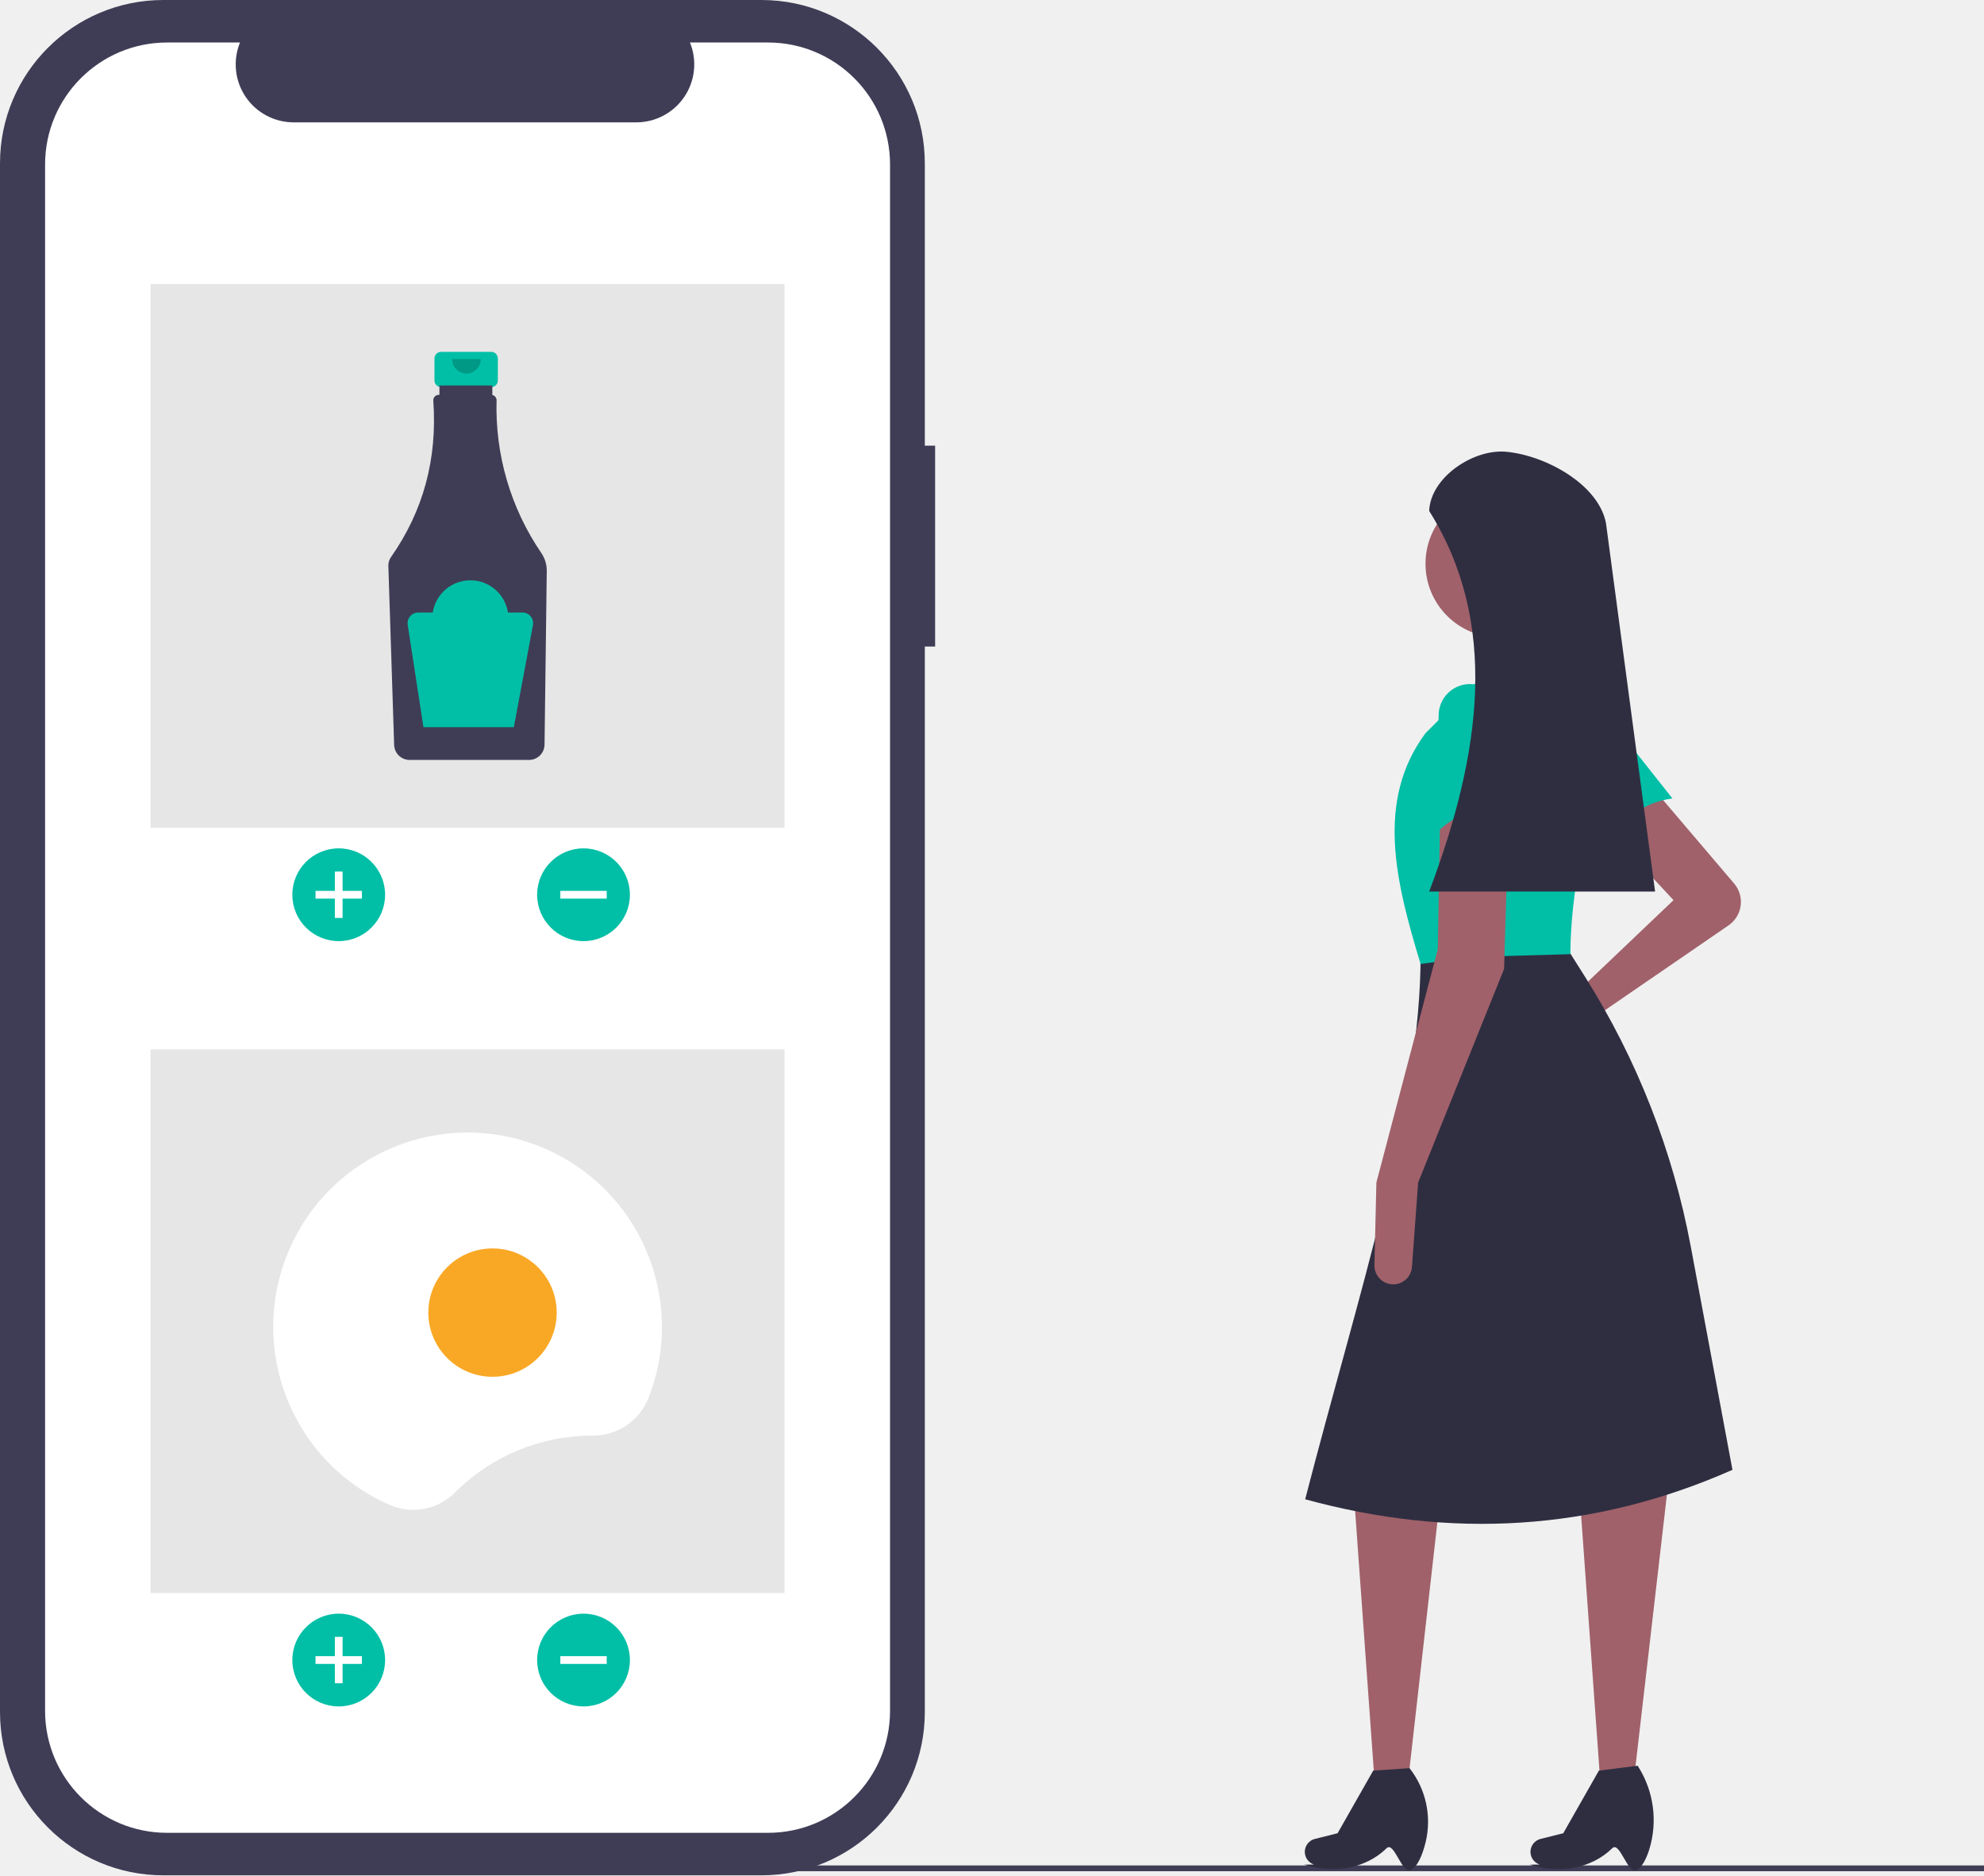
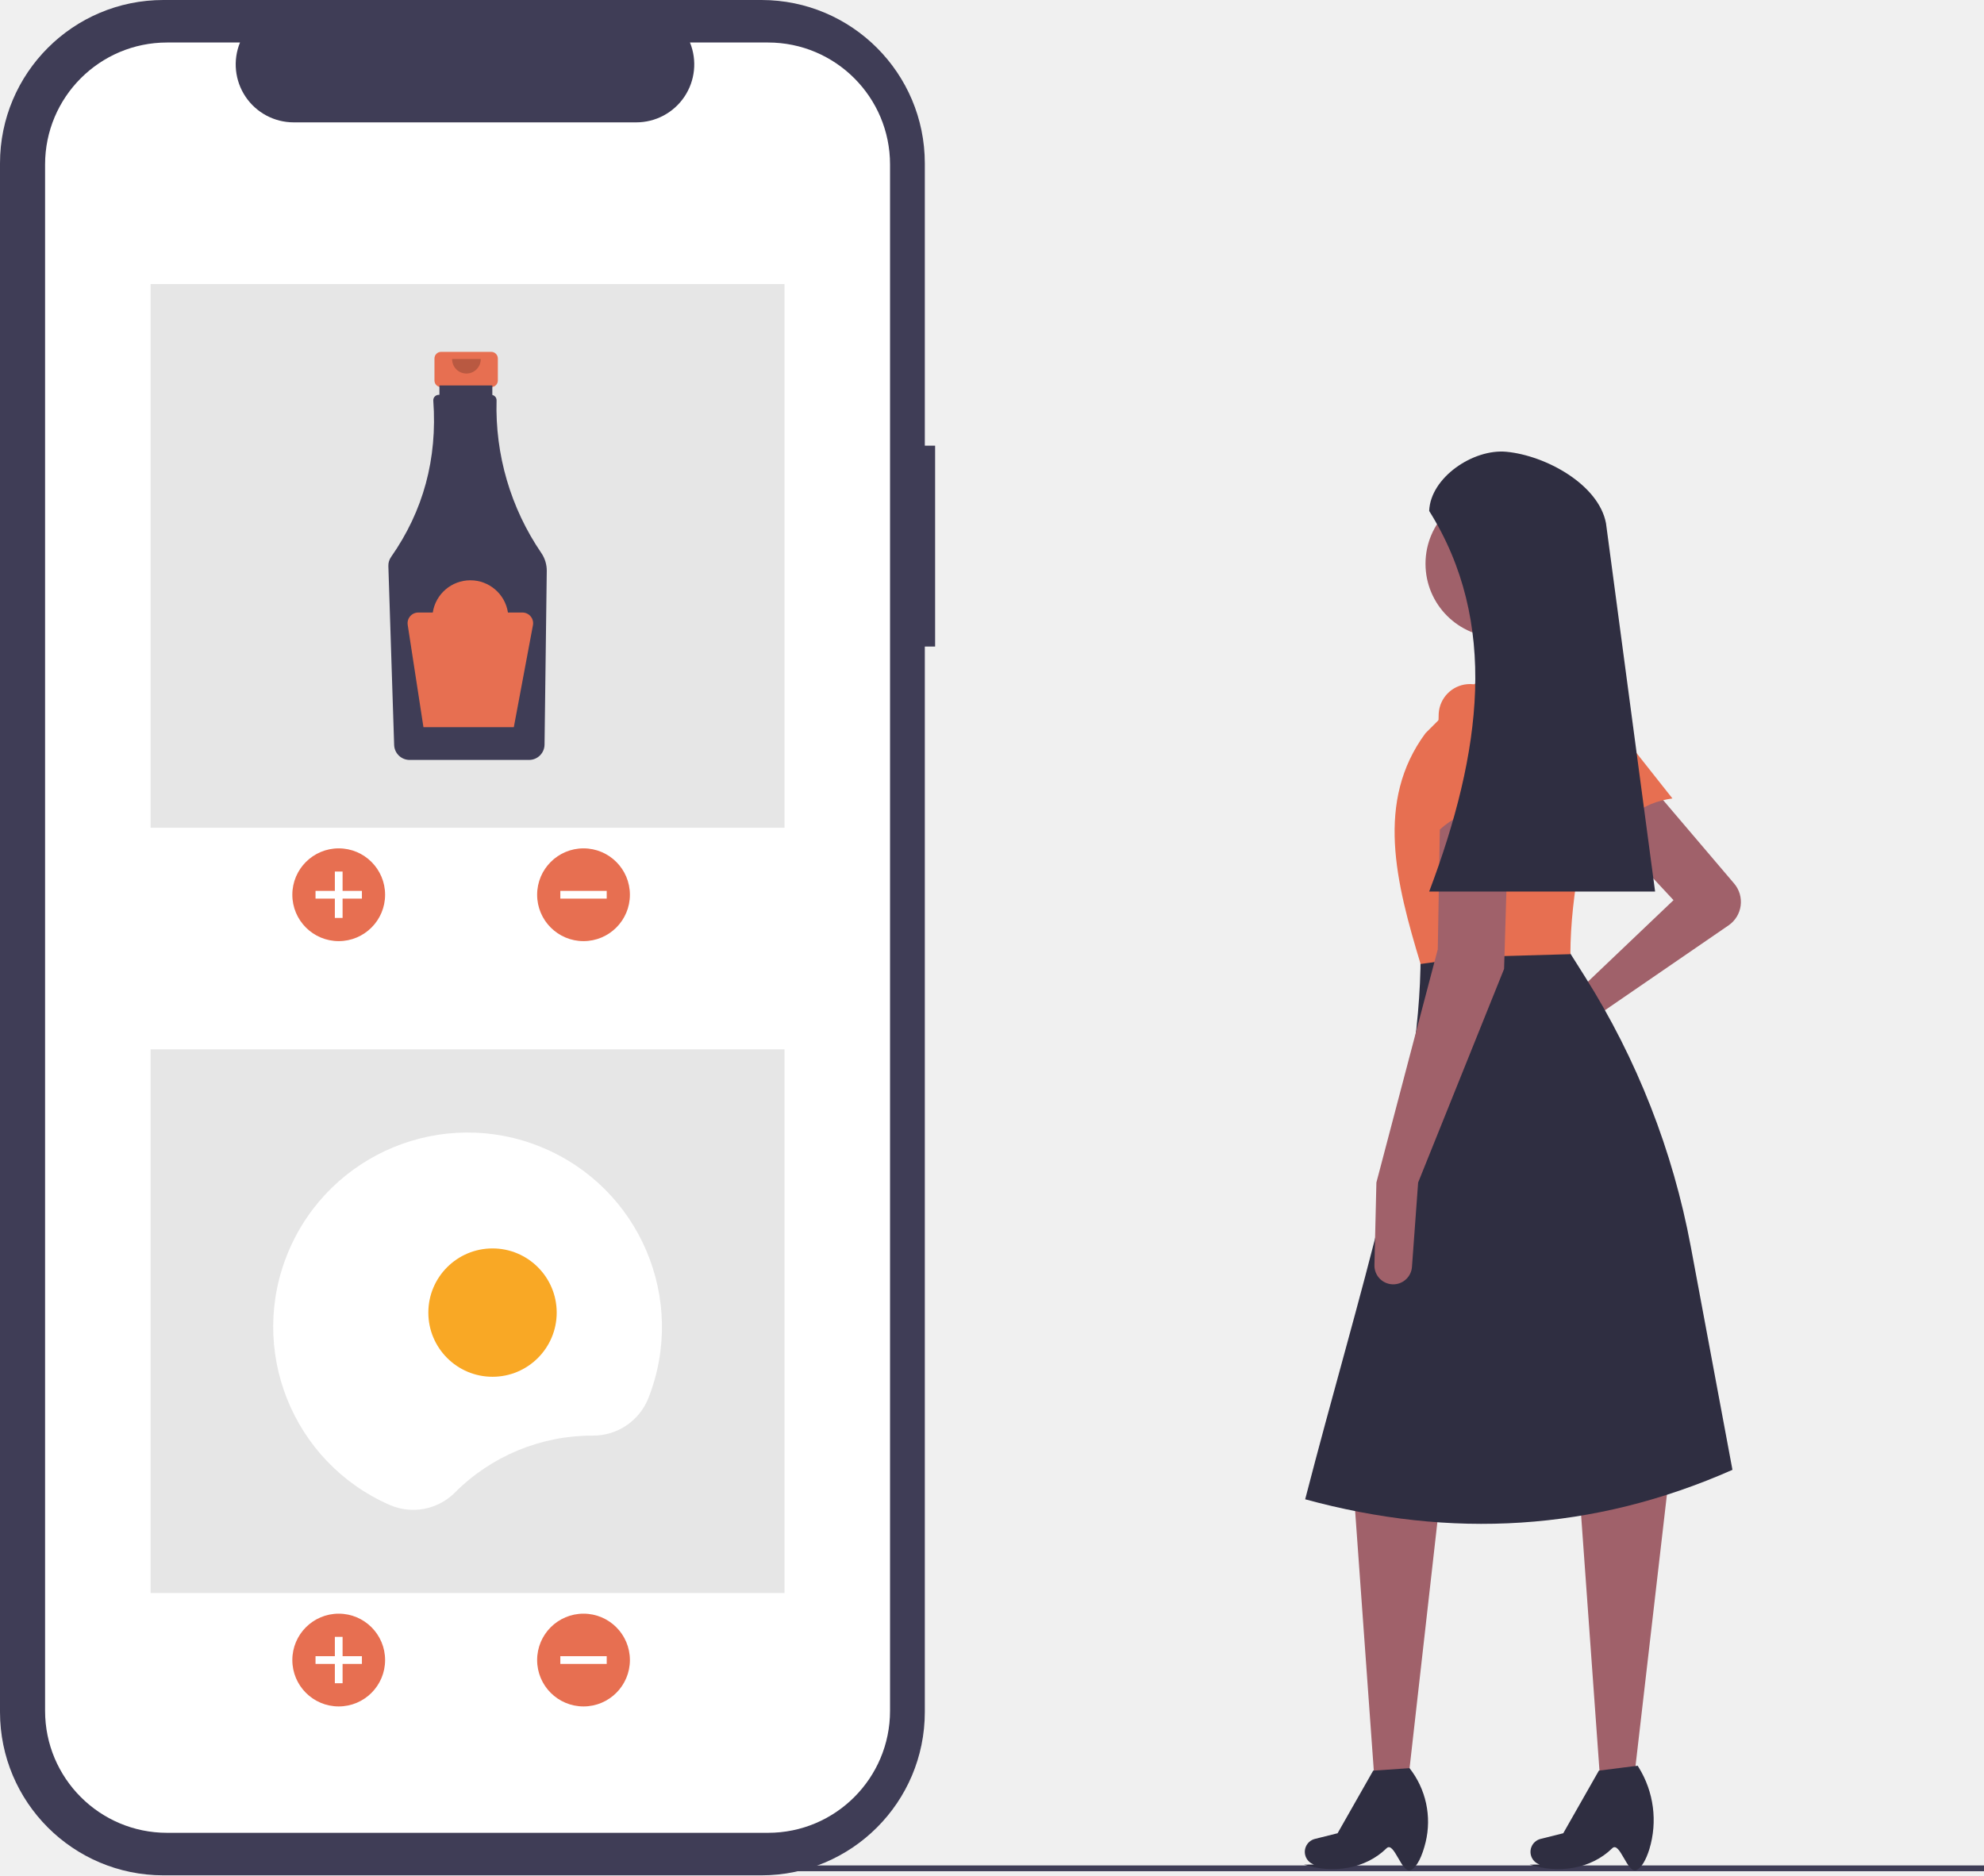
<svg xmlns="http://www.w3.org/2000/svg" id="e6a8cd33-67c2-415a-8c26-3ee9526a2914" data-name="Layer 1" width="769.924" height="727.778" viewBox="0 0 769.924 727.778">
  <rect x="250.367" y="723.942" width="519.557" height="2.241" fill="#3f3d56" />
  <path d="M888,428.993a11.02,11.02,0,0,1-2.155,16.227l-53.77,36.917-23.677,15.785a6.509,6.509,0,0,1-8.649-1.294h0a6.509,6.509,0,0,1,1.769-9.751l22.933-13.316L864.475,435.442l-25.729-27.635,19.059-14.294Z" transform="translate(-215.0382 -86.11098)" fill="#a0616a" />
  <polygon points="546.52 690.482 533.367 690.482 525.555 581.847 558.908 580.894 546.52 690.482" fill="#a0616a" />
  <path d="M762.511,811.851c-3.507,1.601-6.445-11.367-9.403-8.46-8.275,8.132-20.946,9.902-31.991,6.352l3.866-.043a5.173,5.173,0,0,1-3.26-6.741h0a5.173,5.173,0,0,1,3.589-3.202l8.8-2.2,13.818-24.3,14.106-.953h0a33.7,33.7,0,0,1,6.233,28.749C766.987,806.278,765.011,810.71,762.511,811.851Z" transform="translate(-215.0382 -86.11098)" fill="#2f2e41" />
  <polygon points="634.096 690.482 620.943 690.482 613.131 581.847 647.437 575.177 634.096 690.482" fill="#a0616a" />
  <path d="M850.087,811.851c-3.507,1.601-6.445-11.367-9.403-8.46-8.275,8.132-20.946,9.902-31.991,6.352l3.866-.043a5.173,5.173,0,0,1-3.26-6.741h0a5.173,5.173,0,0,1,3.589-3.202l8.8-2.2,13.818-24.3,15.059-1.906.38.622a38.827,38.827,0,0,1,4.161,31.749C853.852,807.735,852.148,810.911,850.087,811.851Z" transform="translate(-215.0382 -86.11098)" fill="#2f2e41" />
-   <path d="M864.048,395.97c-12.096,1.683-20.469,8.307-23.88,21.521l-22.233-41.05a12.155,12.155,0,0,1,3.873-15.437h0a12.155,12.155,0,0,1,16.511,2.417Z" transform="translate(-215.0382 -86.11098)" fill="#00bfa6" />
+   <path d="M864.048,395.97c-12.096,1.683-20.469,8.307-23.88,21.521l-22.233-41.05a12.155,12.155,0,0,1,3.873-15.437h0a12.155,12.155,0,0,1,16.511,2.417Z" transform="translate(-215.0382 -86.11098)" fill="#e76f51" />
  <path d="M887.346,656.523C833.288,680.441,777.965,683.384,721.535,667.958c20.606-79.922,44.938-152.188,44.788-211.552l55.27-4.765,8.51,13.491A299.308,299.308,0,0,1,871.175,569.893Z" transform="translate(-215.0382 -86.11098)" fill="#2f2e41" />
  <circle cx="581.779" cy="218.779" r="28.588" fill="#a0616a" />
  <polygon points="613.225 269.284 577.967 271.19 572.249 239.743 600.837 234.979 613.225 269.284" fill="#a0616a" />
-   <path d="M824.452,456.407l-38.627,1.088-19.502,2.724c-9.573-31.621-17.632-63.17,1.906-89.576L791.099,347.772l34.306-.953.454.26a27.626,27.626,0,0,1,12.657,32.14C830.003,406.883,824.535,433.007,824.452,456.407Z" transform="translate(-215.0382 -86.11098)" fill="#00bfa6" />
+   <path d="M824.452,456.407l-38.627,1.088-19.502,2.724c-9.573-31.621-17.632-63.17,1.906-89.576L791.099,347.772l34.306-.953.454.26a27.626,27.626,0,0,1,12.657,32.14C830.003,406.883,824.535,433.007,824.452,456.407Z" transform="translate(-215.0382 -86.11098)" fill="#e76f51" />
  <path d="M765.37,545.03l-2.396,32.746a7.294,7.294,0,0,1-6.789,6.746h0a7.294,7.294,0,0,1-7.777-7.452l.763-32.041,23.823-90.529.953-55.27,26.682-.953-1.906,63.847Z" transform="translate(-215.0382 -86.11098)" fill="#a0616a" />
-   <path d="M803.487,403.042c-11.313-4.6-21.878-3.06-31.447,6.671l1.311-46.666a12.155,12.155,0,0,1,11.083-11.422h0a12.155,12.155,0,0,1,13.081,10.36Z" transform="translate(-215.0382 -86.11098)" fill="#00bfa6" />
+   <path d="M803.487,403.042c-11.313-4.6-21.878-3.06-31.447,6.671l1.311-46.666a12.155,12.155,0,0,1,11.083-11.422h0a12.155,12.155,0,0,1,13.081,10.36Z" transform="translate(-215.0382 -86.11098)" fill="#e76f51" />
  <path d="M857.328,432.107h-87.67c20.452-54.157,27.047-104.539,0-147.705.464-12.965,17.093-24.205,30.007-22.963h0c15.252,1.467,35.747,12.674,38.604,27.728Z" transform="translate(-215.0382 -86.11098)" fill="#2f2e41" />
  <path d="M577.928,259.058h-3.999V149.513A63.402,63.402,0,0,0,510.527,86.111H278.44a63.402,63.402,0,0,0-63.402,63.402V750.487A63.402,63.402,0,0,0,278.44,813.889H510.527a63.402,63.402,0,0,0,63.402-63.402V337.034h3.999Z" transform="translate(-215.0382 -86.11098)" fill="#3f3d56" />
  <path d="M513.085,102.606h-30.295a22.495,22.495,0,0,1-20.827,30.991H329.003A22.495,22.495,0,0,1,308.176,102.606H279.881a47.348,47.348,0,0,0-47.348,47.348V750.046a47.348,47.348,0,0,0,47.348,47.348H513.085a47.348,47.348,0,0,0,47.348-47.348V149.954A47.348,47.348,0,0,0,513.085,102.606Z" transform="translate(-215.0382 -86.11098)" fill="#fff" />
  <rect x="58.445" y="110.234" width="246" height="211" fill="#e6e6e6" />
-   <circle cx="131.445" cy="347.234" r="18" fill="#00bfa6" />
+   <circle cx="131.445" cy="347.234" r="18" fill="#e76f51" />
  <polygon points="140.445 345.734 132.945 345.734 132.945 338.234 129.945 338.234 129.945 345.734 122.445 345.734 122.445 348.734 129.945 348.734 129.945 356.234 132.945 356.234 132.945 348.734 140.445 348.734 140.445 345.734" fill="#fff" />
-   <circle cx="226.445" cy="347.234" r="18" fill="#00bfa6" />
+   <circle cx="226.445" cy="347.234" r="18" fill="#e76f51" />
  <rect x="439.983" y="424.345" width="3" height="18" transform="translate(659.7893 -94.24918) rotate(90)" fill="#fff" />
-   <path d="M405.658,222.66H386.217a2.577,2.577,0,0,0-2.577,2.577v8.533a2.577,2.577,0,0,0,2.577,2.577H389.439v12.785h12.997V236.347h3.222a2.577,2.577,0,0,0,2.577-2.577v-8.533A2.577,2.577,0,0,0,405.658,222.66Z" transform="translate(-215.0382 -86.11098)" fill="#00bfa6" />
+   <path d="M405.658,222.66H386.217a2.577,2.577,0,0,0-2.577,2.577v8.533a2.577,2.577,0,0,0,2.577,2.577H389.439v12.785h12.997V236.347h3.222a2.577,2.577,0,0,0,2.577-2.577v-8.533A2.577,2.577,0,0,0,405.658,222.66Z" transform="translate(-215.0382 -86.11098)" fill="#e76f51" />
  <path d="M425.129,300.752a99.945,99.945,0,0,1-17.387-59.256,2.108,2.108,0,0,0-1.645-2.103v-3.687H385.565v3.636h-.283a2.107,2.107,0,0,0-2.104,2.109q0.0.077.006.153,2.426,33.821-16.386,60.66a5.806,5.806,0,0,0-1.051,3.518l2.245,69.445a6.012,6.012,0,0,0,5.96,5.802h46.439a6.014,6.014,0,0,0,5.964-5.904l.865-67.425A12.168,12.168,0,0,0,425.129,300.752Z" transform="translate(-215.0382 -86.11098)" fill="#3f3d56" />
  <path d="M401.605,225.44a5.561,5.561,0,1,1-11.121,0" transform="translate(-215.0382 -86.11098)" opacity="0.2" style="isolation:isolate" />
-   <path d="M417.778,323.82h-5.623a14.759,14.759,0,0,0-29.174,0h-5.624a4.15,4.15,0,0,0-4.102,4.781l6.108,39.704H414.437l7.419-39.57a4.15,4.15,0,0,0-4.079-4.915Z" transform="translate(-215.0382 -86.11098)" fill="#00bfa6" />
+   <path d="M417.778,323.82h-5.623a14.759,14.759,0,0,0-29.174,0h-5.624a4.15,4.15,0,0,0-4.102,4.781l6.108,39.704H414.437l7.419-39.57a4.15,4.15,0,0,0-4.079-4.915Z" transform="translate(-215.0382 -86.11098)" fill="#e76f51" />
  <rect x="58.445" y="407.234" width="246" height="211" fill="#e6e6e6" />
-   <circle cx="131.445" cy="644.234" r="18" fill="#00bfa6" />
+   <circle cx="131.445" cy="644.234" r="18" fill="#e76f51" />
  <polygon points="140.445 642.734 132.945 642.734 132.945 635.234 129.945 635.234 129.945 642.734 122.445 642.734 122.445 645.734 129.945 645.734 129.945 653.234 132.945 653.234 132.945 645.734 140.445 645.734 140.445 642.734" fill="#fff" />
-   <circle cx="226.445" cy="644.234" r="18" fill="#00bfa6" />
+   <circle cx="226.445" cy="644.234" r="18" fill="#e76f51" />
  <rect x="439.983" y="721.345" width="3" height="18" transform="translate(956.7893 202.7508) rotate(90)" fill="#fff" />
  <path d="M444.911,643.242l.136 0a23.04,23.04,0,0,0,21.573-14.45A75.416,75.416,0,1,0,366.154,670.102a22.843,22.843,0,0,0,25.37-4.704A75.167,75.167,0,0,1,444.911,643.242Z" transform="translate(-215.0382 -86.11098)" fill="#fff" />
  <circle cx="191.13" cy="509.395" r="24.906" fill="#f9a825" />
</svg>
